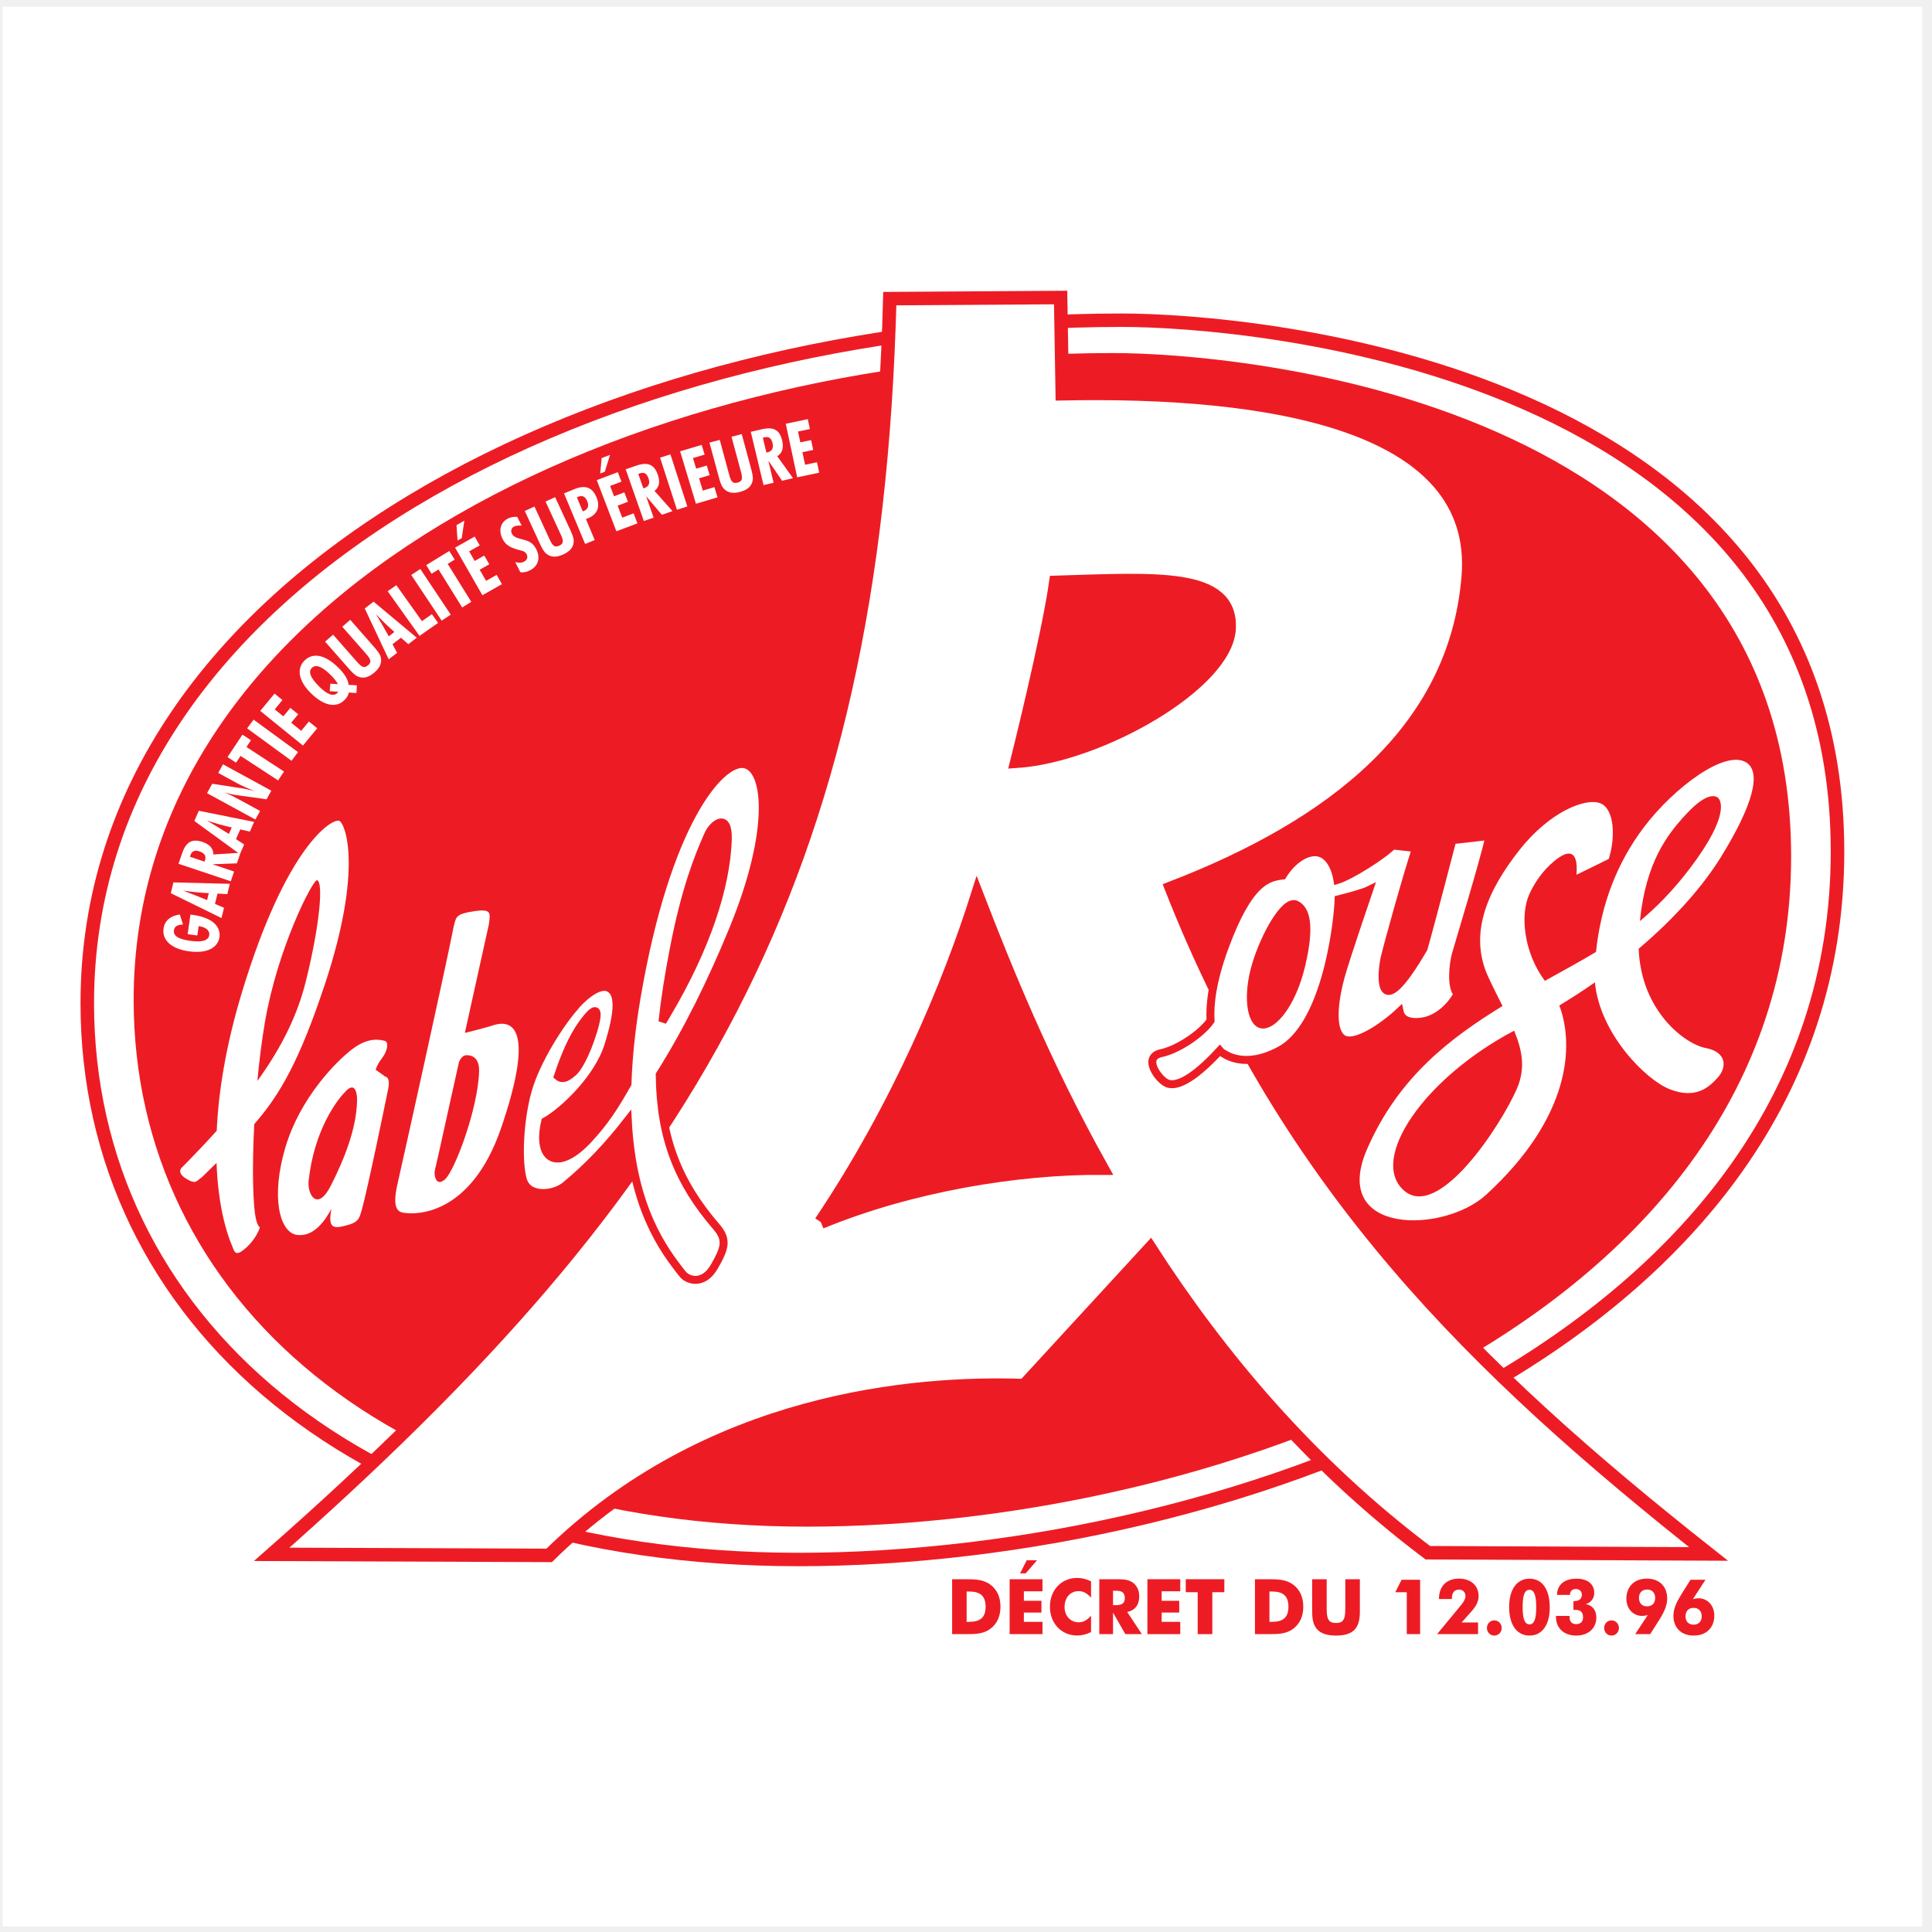
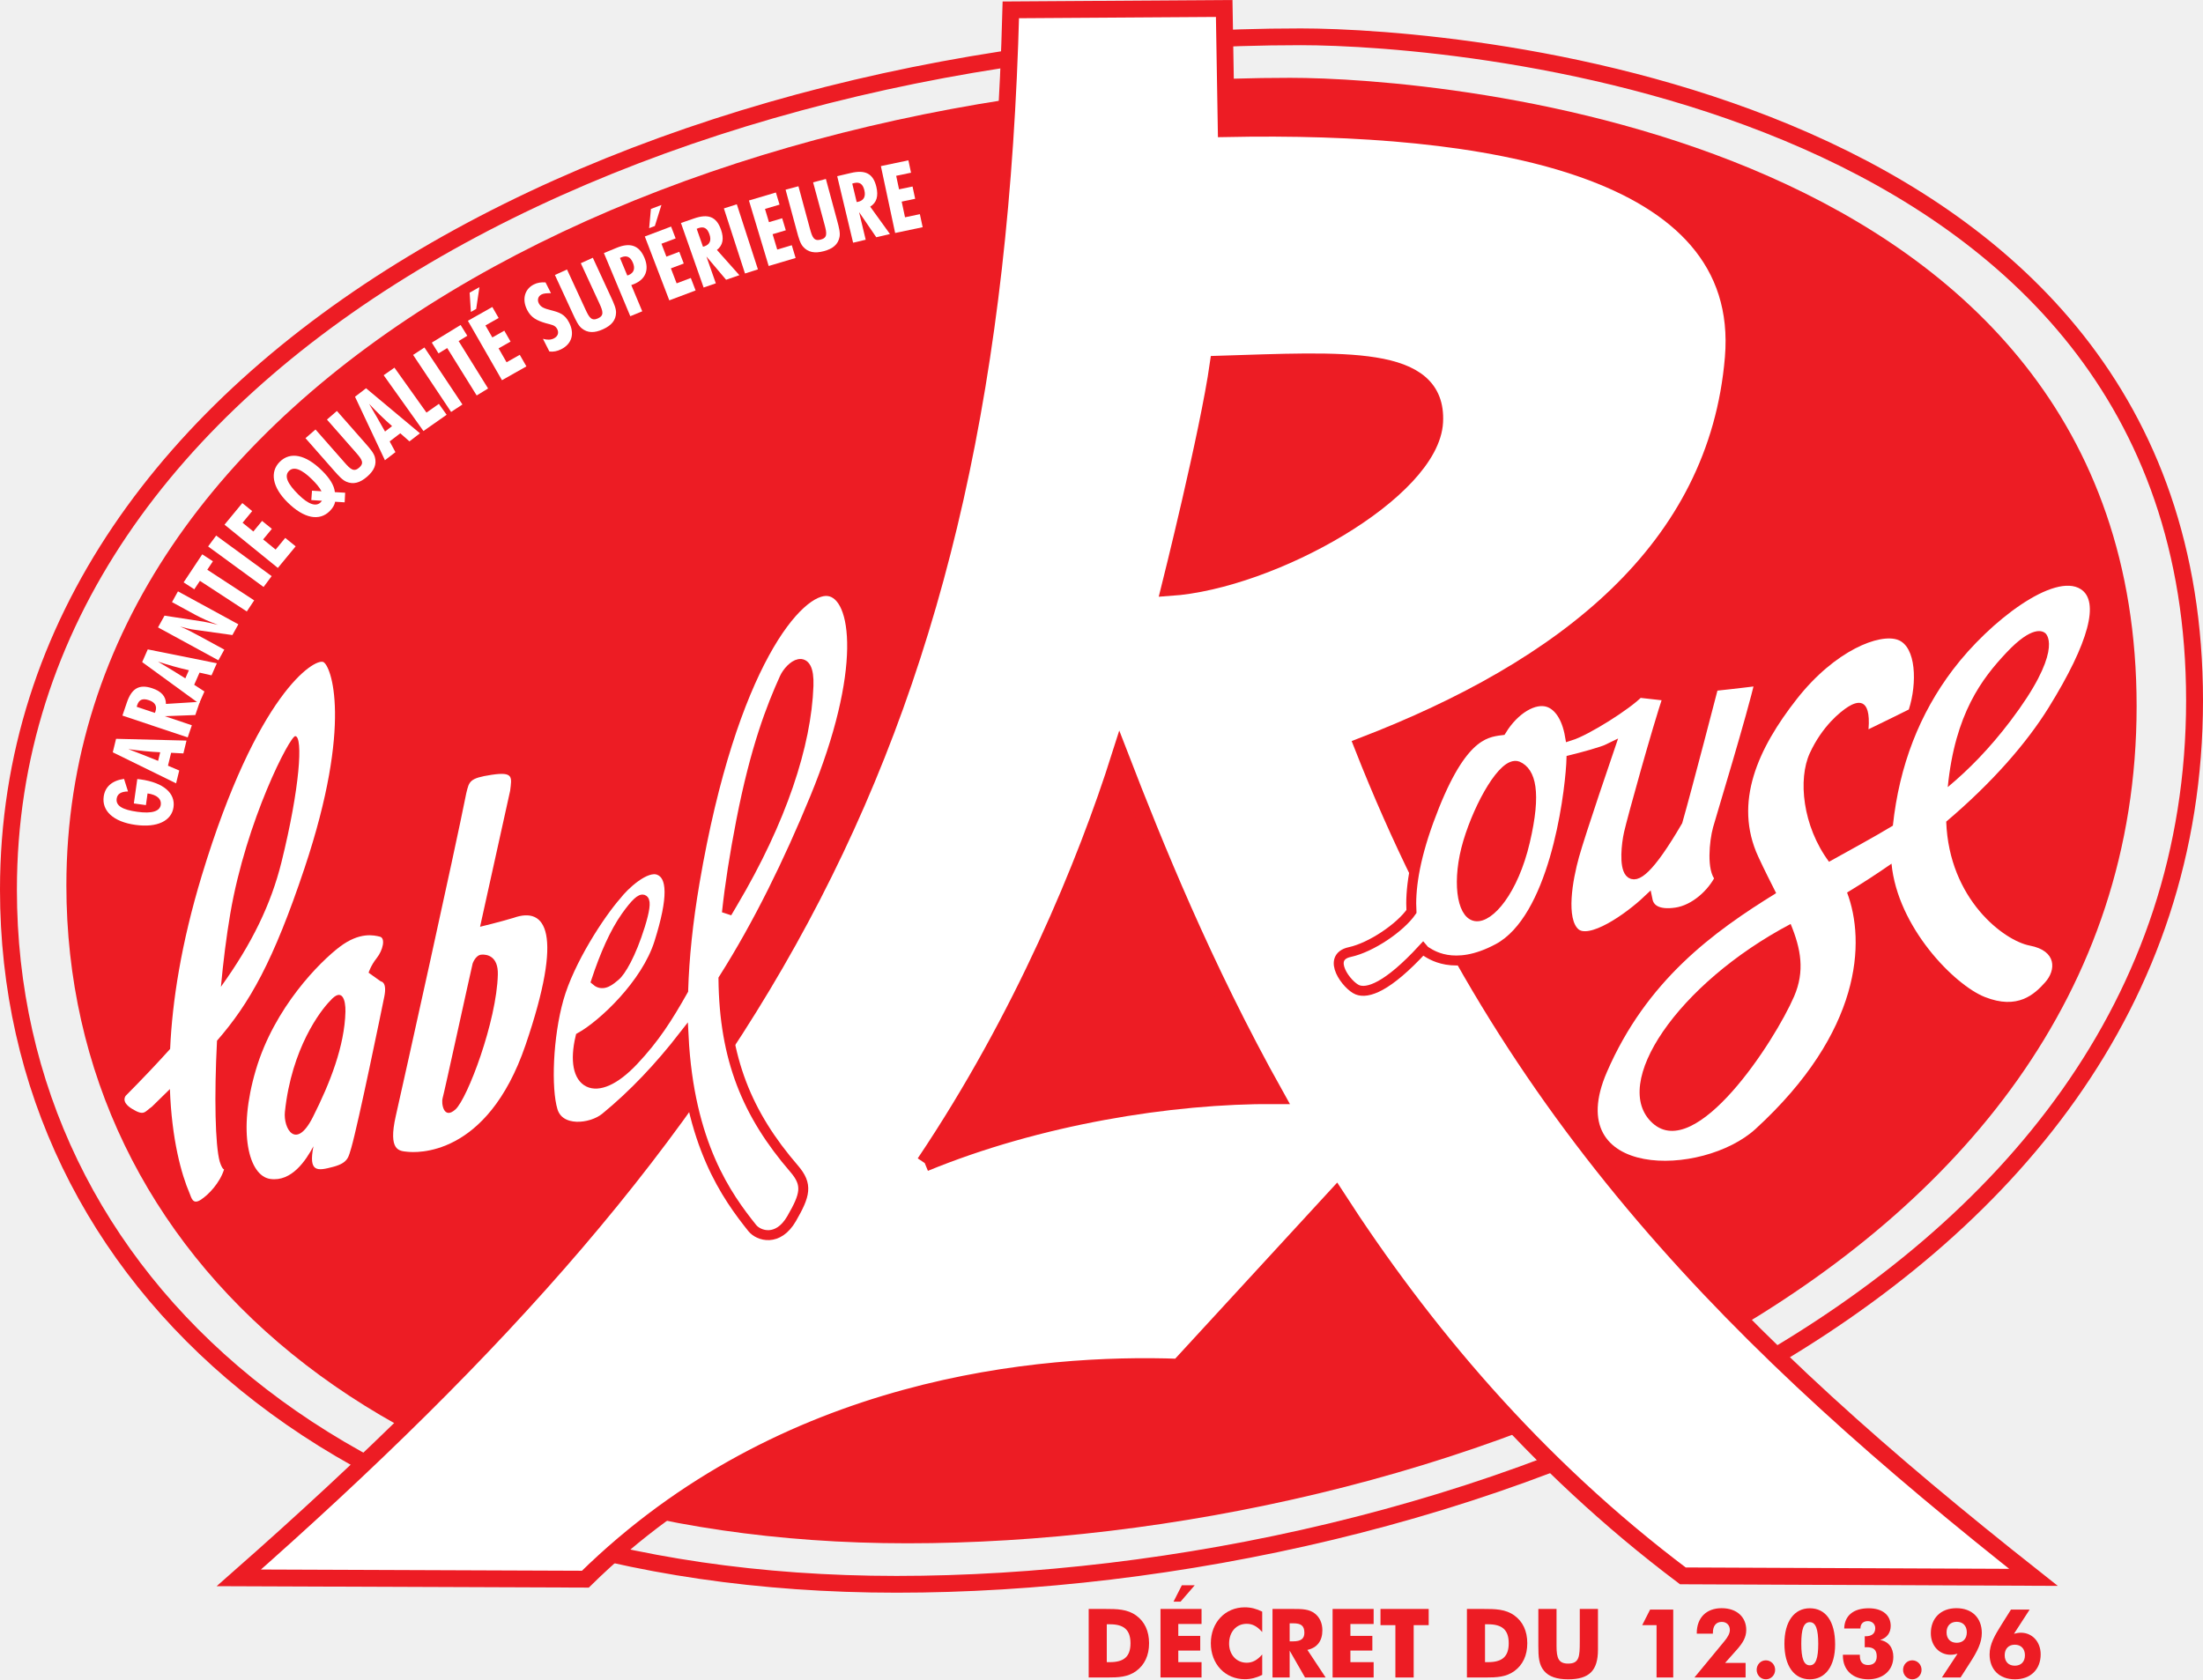
- <svg xmlns="http://www.w3.org/2000/svg" id="svg2" version="1.1" width="242.5" height="242.5" xml:space="preserve">
+ <svg xmlns="http://www.w3.org/2000/svg" id="svg2" version="1.1" width="221.383" height="168.802" xml:space="preserve">
  <defs id="defs6" />
-   <g id="g10" transform="matrix(1.25,0,0,-1.25,0,242.5)">
-     <g id="g12" transform="scale(0.1,0.1)">
-       <path d="m 2.598,5.668 1927.56,0 0,1927.56 -1927.56,0 0,-1927.56 z" style="fill:#ffffff;fill-opacity:1;fill-rule:evenodd;stroke:none" id="path14" />
+   <g id="g10" transform="matrix(1.25,0,0,-1.25,-10.10536,206.0077)">
+     <g id="g12" transform="scale(0.1)">
      <path d="m 134.207,936.047 c 0,-298.922 257.887,-529.024 676.137,-529.024 418.246,0 988.196,210.747 988.196,673.097 0,462.36 -561.28,505.36 -680.47,505.36 -489.761,0 -983.863,-243 -983.863,-649.433" style="fill:#ed1c24;fill-opacity:1;fill-rule:evenodd;stroke:none" id="path16" />
      <g id="g18" transform="scale(1.00385,0.996149)">
-         <path d="m 87.3,936.281 c 0,-316.868 271.272,-560.788 711.237,-560.788 439.962,0 1039.502,223.403 1039.502,713.517 0,490.11 -590.41,535.71 -715.81,535.71 -515.181,0 -1034.929,-257.6 -1034.929,-688.439" style="fill:none;stroke:#ed1c24;stroke-opacity:1;stroke-width:13.535;stroke-linecap:butt;stroke-linejoin:miter;stroke-miterlimit:2.613;stroke-dasharray:none" id="path20" />
+         <path d="m 87.3,936.281 c 0,-316.868 271.272,-560.788 711.237,-560.788 439.962,0 1039.502,223.403 1039.502,713.517 0,490.11 -590.41,535.71 -715.81,535.71 -515.181,0 -1034.929,-257.6 -1034.929,-688.439" style="fill:none;stroke:#ed1c24;stroke-width:13.535;stroke-linecap:butt;stroke-linejoin:miter;stroke-miterlimit:2.613;stroke-dasharray:none;stroke-opacity:1" id="path20" />
      </g>
      <path d="m 191.219,1021.6 c 0.847,-0.12 1.707,-0.16 2.547,-0.28 18.773,-2.6 28.148,-11.24 26.578,-22.343 -1.539,-10.883 -12.867,-16.707 -30.641,-14.239 -17.773,2.469 -27.113,11.321 -25.492,22.802 1.105,7.85 6.758,12.87 16.355,14.18 l 3.196,-10.11 c -5.571,-0.05 -8.586,-1.97 -9.121,-5.75 -0.817,-5.78 4.695,-8.962 16.543,-10.606 11.851,-1.652 18.183,0.418 18.925,5.676 0.649,4.6 -3.023,8.05 -10.64,9.1 l -1.324,-9.4 -9.696,1.35 2.77,19.62" style="fill:#ffffff;fill-opacity:1;fill-rule:evenodd;stroke:none" id="path22" />
-       <path d="m 207.953,1036.22 c -8.289,3.37 -16.312,6.53 -23.992,9.45 8.727,-1.25 17.297,-2.15 25.676,-2.54 l -1.684,-6.91 z m 14.461,-18.08 2.516,10.32 -9.055,3.87 2.535,10.38 9.863,-0.51 2.512,10.32 -56.64,1.43 -2.637,-10.84 50.906,-24.97" style="fill:#ffffff;fill-opacity:1;fill-rule:evenodd;stroke:none" id="path24" />
+       <path d="m 207.953,1036.22 c -8.289,3.37 -16.312,6.53 -23.992,9.45 8.727,-1.25 17.297,-2.15 25.676,-2.54 z m 14.461,-18.08 2.516,10.32 -9.055,3.87 2.535,10.38 9.863,-0.51 2.512,10.32 -56.64,1.43 -2.637,-10.84 50.906,-24.97" style="fill:#ffffff;fill-opacity:1;fill-rule:evenodd;stroke:none" id="path24" />
      <path d="m 205.332,1074.8 -14.578,4.88 c 0.098,0.52 0.238,0.94 0.383,1.37 1.519,4.46 4.379,5.64 9.383,3.96 5.003,-1.67 6.742,-4.78 5.269,-9.1 -0.121,-0.36 -0.336,-0.75 -0.457,-1.11 z m 26.418,-19.73 3.328,9.78 -21.793,7.29 24.582,0.93 3.61,10.63 -27.223,-1.7 c 0.012,6.07 -3.688,10.15 -11.047,12.61 -10.605,3.55 -16.578,-0.29 -20.383,-11.49 l -3.562,-10.49 52.488,-17.56" style="fill:#ffffff;fill-opacity:1;fill-rule:evenodd;stroke:none" id="path26" />
-       <path d="m 229.836,1102.58 c -7.578,4.75 -14.93,9.24 -21.984,13.44 8.378,-2.73 16.664,-5.1 24.847,-6.92 l -2.863,-6.52 z m 11.078,-20.3 4.281,9.74 -8.242,5.36 4.313,9.8 9.621,-2.21 4.277,9.73 -55.531,11.16 -4.488,-10.22 45.769,-33.36" style="fill:#ffffff;fill-opacity:1;fill-rule:evenodd;stroke:none" id="path28" />
+       <path d="m 229.836,1102.58 c -7.578,4.75 -14.93,9.24 -21.984,13.44 8.378,-2.73 16.664,-5.1 24.847,-6.92 z m 11.078,-20.3 4.281,9.74 -8.242,5.36 4.313,9.8 9.621,-2.21 4.277,9.73 -55.531,11.16 -4.488,-10.22 45.769,-33.36" style="fill:#ffffff;fill-opacity:1;fill-rule:evenodd;stroke:none" id="path28" />
      <path d="m 207.879,1143.55 5.226,9.44 31.368,-4.82 c 1.785,-0.29 5.672,-1.12 11.605,-2.58 -6.976,2.61 -13.055,5.25 -18.293,8.11 l -18.66,10.17 4.793,8.65 48.547,-26.48 -4.793,-8.65 -32.824,4.6 c -1,0.11 -4.09,0.95 -9.305,2.26 4.719,-1.89 9.762,-4.48 15.207,-7.45 l 20.426,-11.13 -4.754,-8.59 -48.543,26.47" style="fill:#ffffff;fill-opacity:1;fill-rule:evenodd;stroke:none" id="path30" />
      <path d="m 241.559,1180.98 -4.516,-6.81 -8.57,5.59 14.965,22.55 8.566,-5.6 -4.52,-6.8 37.704,-24.63 -5.926,-8.93 -37.703,24.63" style="fill:#ffffff;fill-opacity:1;fill-rule:evenodd;stroke:none" id="path32" />
      <path d="m 248.152,1208.64 6.481,8.74 44.601,-32.6 -6.484,-8.74 -44.598,32.6" style="fill:#ffffff;fill-opacity:1;fill-rule:evenodd;stroke:none" id="path34" />
      <path d="m 261.336,1226.16 14.312,17.36 7.938,-6.44 -7.727,-9.38 8.661,-7.03 7.011,8.51 7.879,-6.39 -7.015,-8.51 10.046,-8.15 7.727,9.37 8.359,-6.78 -14.312,-17.36 -42.879,34.8" style="fill:#ffffff;fill-opacity:1;fill-rule:evenodd;stroke:none" id="path36" />
-       <path d="m 331.684,1253.48 -0.571,-7.56 8.555,-0.54 c -0.313,-0.43 -0.684,-0.9 -1.055,-1.27 -3.675,-3.66 -9.765,-1.76 -17.801,6.19 -8.972,8.86 -11.624,15.07 -7.632,19.05 3.828,3.81 10.09,1.53 18.566,-6.85 3.192,-3.16 5.84,-6.2 7.574,-9.49 l -7.636,0.47 z m 26.644,-1.64 -8.281,0.48 c -0.527,5.38 -3.985,11.01 -10.309,17.27 -13.375,13.22 -25.64,15.42 -33.992,7.1 -8.082,-8.05 -6.086,-20.37 6.246,-32.55 13.207,-13.07 25.582,-15.38 33.883,-7.11 2.336,2.33 3.867,4.72 4.414,7.56 l 7.637,-0.48 0.402,7.73" style="fill:#ffffff;fill-opacity:1;fill-rule:evenodd;stroke:none" id="path38" />
+       <path d="m 331.684,1253.48 -0.571,-7.56 8.555,-0.54 c -0.313,-0.43 -0.684,-0.9 -1.055,-1.27 -3.675,-3.66 -9.765,-1.76 -17.801,6.19 -8.972,8.86 -11.624,15.07 -7.632,19.05 3.828,3.81 10.09,1.53 18.566,-6.85 3.192,-3.16 5.84,-6.2 7.574,-9.49 z m 26.644,-1.64 -8.281,0.48 c -0.527,5.38 -3.985,11.01 -10.309,17.27 -13.375,13.22 -25.64,15.42 -33.992,7.1 -8.082,-8.05 -6.086,-20.37 6.246,-32.55 13.207,-13.07 25.582,-15.38 33.883,-7.11 2.336,2.33 3.867,4.72 4.414,7.56 l 7.637,-0.48 0.402,7.73" style="fill:#ffffff;fill-opacity:1;fill-rule:evenodd;stroke:none" id="path38" />
      <path d="m 374.574,1291.56 c 3.934,-4.47 6.785,-7.83 7.641,-11.08 1.586,-5.79 -0.52,-10.78 -6.258,-15.75 -5.734,-4.97 -11.066,-6.41 -16.625,-4.06 -3.176,1.34 -6.148,4.6 -10.027,9.02 l -22.883,26.02 8.066,6.98 23.442,-26.66 c 4.699,-5.35 7.386,-7.73 11.648,-4.04 4.145,3.59 2.453,6.42 -2.453,12 l -23.437,26.67 8.003,6.93 22.883,-26.03" style="fill:#ffffff;fill-opacity:1;fill-rule:evenodd;stroke:none" id="path40" />
-       <path d="m 390.383,1301.05 c -4.356,7.77 -8.637,15.21 -12.801,22.25 6.035,-6.38 12.16,-12.4 18.457,-17.9 l -5.656,-4.35 z m -0.094,-23.08 8.461,6.5 -4.641,8.63 8.524,6.54 7.375,-6.51 8.457,6.5 -43.336,36.22 -8.879,-6.83 24.039,-51.05" style="fill:#ffffff;fill-opacity:1;fill-rule:evenodd;stroke:none" id="path42" />
+       <path d="m 390.383,1301.05 c -4.356,7.77 -8.637,15.21 -12.801,22.25 6.035,-6.38 12.16,-12.4 18.457,-17.9 z m -0.094,-23.08 8.461,6.5 -4.641,8.63 8.524,6.54 7.375,-6.51 8.457,6.5 -43.336,36.22 -8.879,-6.83 24.039,-51.05" style="fill:#ffffff;fill-opacity:1;fill-rule:evenodd;stroke:none" id="path42" />
      <path d="m 389.281,1346.33 8.676,6.08 25.746,-36.13 9.965,7 6.238,-8.75 -18.644,-13.08 -31.981,44.88" style="fill:#ffffff;fill-opacity:1;fill-rule:evenodd;stroke:none" id="path44" />
      <path d="m 412.945,1362.66 9.117,5.98 30.543,-45.85 -9.113,-5.99 -30.547,45.86" style="fill:#ffffff;fill-opacity:1;fill-rule:evenodd;stroke:none" id="path46" />
      <path d="m 440.371,1368.17 -6.996,-4.28 -5.383,8.66 23.153,14.18 5.386,-8.67 -6.992,-4.27 23.703,-38.13 -9.172,-5.61 -23.699,38.12" style="fill:#ffffff;fill-opacity:1;fill-rule:evenodd;stroke:none" id="path48" />
-       <path d="m 463.664,1399.63 -4.258,-2.4 -0.996,15.49 7.86,4.44 -2.606,-17.53 z m -6.676,-9.53 19.653,11.1 5.074,-8.85 -10.613,-5.99 5.539,-9.65 9.625,5.44 5.035,-8.77 -9.629,-5.45 6.418,-11.18 10.613,5.99 5.34,-9.31 -19.645,-11.11 -27.41,47.78" style="fill:#ffffff;fill-opacity:1;fill-rule:evenodd;stroke:none" id="path50" />
+       <path d="m 463.664,1399.63 -4.258,-2.4 -0.996,15.49 7.86,4.44 z m -6.676,-9.53 19.653,11.1 5.074,-8.85 -10.613,-5.99 5.539,-9.65 9.625,5.44 5.035,-8.77 -9.629,-5.45 6.418,-11.18 10.613,5.99 5.34,-9.31 -19.645,-11.11 -27.41,47.78" style="fill:#ffffff;fill-opacity:1;fill-rule:evenodd;stroke:none" id="path50" />
      <path d="m 517.34,1375.6 c 3.437,-0.96 6.285,-0.92 8.711,0.29 3.297,1.65 4.277,4.55 2.773,7.51 -1.746,3.44 -5.004,3.55 -9.156,4.75 -7.422,2.17 -11.934,4.57 -15.039,10.7 -4.293,8.47 -2.074,16.75 5.465,20.51 2.761,1.38 5.738,1.83 9.301,1.62 l 4.394,-8.68 c -3.453,0 -5.828,-0.15 -7.512,-0.99 -2.757,-1.37 -3.734,-4.27 -2.269,-7.17 1.711,-3.37 4.945,-4.26 9.812,-5.54 6.809,-1.78 11.133,-3.16 14.625,-10.05 4.469,-8.82 2.145,-17.05 -6.472,-21.35 -3.235,-1.61 -6.309,-2.2 -9.465,-1.79 l -5.168,10.19" style="fill:#ffffff;fill-opacity:1;fill-rule:evenodd;stroke:none" id="path52" />
      <path d="m 571.934,1409.39 c 2.5,-5.39 4.273,-9.43 4.164,-12.77 -0.129,-6.01 -3.578,-10.2 -10.5,-13.35 -6.918,-3.15 -12.446,-3.03 -17.11,0.79 -2.66,2.18 -4.578,6.14 -7.039,11.47 l -14.496,31.4 9.727,4.42 14.855,-32.17 c 2.977,-6.45 4.879,-9.48 10.016,-7.15 5,2.28 4.191,5.47 1.082,12.2 l -14.856,32.17 9.657,4.39 14.5,-31.4" style="fill:#ffffff;fill-opacity:1;fill-rule:evenodd;stroke:none" id="path54" />
      <path d="m 585.145,1426.51 -5.895,14.1 c 0.352,0.14 0.668,0.35 1.016,0.5 4.457,1.83 7.422,0.38 9.418,-4.38 1.964,-4.71 0.711,-8.14 -3.469,-9.86 -0.344,-0.15 -0.727,-0.22 -1.07,-0.36 z m 2.414,-32.73 9.609,3.95 -8.809,21.08 c 0.793,0.25 1.559,0.57 2.254,0.85 9.258,3.81 12.332,11.5 8.34,21.05 -4.195,10.04 -11.449,12.56 -22.308,8.09 l -10.305,-4.24 21.219,-50.78" style="fill:#ffffff;fill-opacity:1;fill-rule:evenodd;stroke:none" id="path56" />
-       <path d="m 607.301,1466.31 -4.582,-1.73 1.41,15.46 8.453,3.19 -5.281,-16.92 z m -8.067,-8.41 21.129,7.98 3.649,-9.52 -11.41,-4.3 3.976,-10.38 10.356,3.91 3.617,-9.44 -10.356,-3.9 4.61,-12.04 11.414,4.31 3.84,-10.02 -21.133,-7.97 -19.692,51.37" style="fill:#ffffff;fill-opacity:1;fill-rule:evenodd;stroke:none" id="path58" />
+       <path d="m 607.301,1466.31 -4.582,-1.73 1.41,15.46 8.453,3.19 z m -8.067,-8.41 21.129,7.98 3.649,-9.52 -11.41,-4.3 3.976,-10.38 10.356,3.91 3.617,-9.44 -10.356,-3.9 4.61,-12.04 11.414,4.31 3.84,-10.02 -21.133,-7.97 -19.692,51.37" style="fill:#ffffff;fill-opacity:1;fill-rule:evenodd;stroke:none" id="path58" />
      <path d="m 645.996,1449.65 -5.055,14.41 c 0.469,0.25 0.895,0.4 1.329,0.55 4.48,1.55 7.168,0.03 8.906,-4.93 1.734,-4.95 0.328,-8.21 -4.012,-9.71 -0.355,-0.12 -0.809,-0.2 -1.168,-0.32 z m 0.504,-32.81 9.82,3.39 -7.562,21.56 15.82,-18.7 10.676,3.69 -18.055,20.29 c 4.84,3.72 5.817,9.11 3.262,16.39 -3.68,10.49 -10.402,12.82 -21.645,8.93 l -10.535,-3.64 18.219,-51.91" style="fill:#ffffff;fill-opacity:1;fill-rule:evenodd;stroke:none" id="path60" />
      <path d="m 662.797,1480.46 10.398,3.32 16.977,-52.33 -10.399,-3.32 -16.976,52.33" style="fill:#ffffff;fill-opacity:1;fill-rule:evenodd;stroke:none" id="path62" />
      <path d="m 682.941,1486.84 21.664,6.42 2.938,-9.74 -11.699,-3.48 3.203,-10.63 10.613,3.14 2.918,-9.67 -10.613,-3.15 3.715,-12.34 11.699,3.48 3.09,-10.27 -21.66,-6.43 -15.868,52.67" style="fill:#ffffff;fill-opacity:1;fill-rule:evenodd;stroke:none" id="path64" />
      <path d="m 753.82,1470.79 c 1.547,-5.73 2.625,-9.99 1.953,-13.29 -1.14,-5.89 -5.246,-9.45 -12.593,-11.41 -7.356,-1.96 -12.782,-0.93 -16.739,3.61 -2.261,2.59 -3.484,6.81 -5.011,12.47 l -9.024,33.36 10.336,2.75 9.246,-34.18 c 1.852,-6.85 3.215,-10.15 8.672,-8.71 5.313,1.42 5.051,4.7 3.117,11.85 l -9.246,34.18 10.266,2.73 9.023,-33.36" style="fill:#ffffff;fill-opacity:1;fill-rule:evenodd;stroke:none" id="path66" />
      <path d="m 769.559,1485.58 -3.555,14.85 c 0.496,0.2 0.937,0.3 1.379,0.41 4.617,1.08 7.133,-0.7 8.355,-5.8 1.219,-5.11 -0.519,-8.2 -4.992,-9.26 -0.363,-0.08 -0.82,-0.12 -1.187,-0.2 z m -2.875,-32.69 10.117,2.39 -5.309,22.2 13.813,-20.2 11,2.59 -15.875,22.01 c 5.199,3.21 6.73,8.48 4.937,15.98 -2.586,10.8 -9.031,13.8 -20.617,11.07 l -10.852,-2.55 12.786,-53.49" style="fill:#ffffff;fill-opacity:1;fill-rule:evenodd;stroke:none" id="path68" />
      <path d="m 789.012,1514.49 22.117,4.64 2.121,-9.95 -11.941,-2.5 2.316,-10.87 10.836,2.27 2.113,-9.87 -10.84,-2.28 2.688,-12.6 11.941,2.51 2.235,-10.48 -22.118,-4.65 -11.468,53.78" style="fill:#ffffff;fill-opacity:1;fill-rule:evenodd;stroke:none" id="path70" />
-       <path d="m 970.625,311.445 0,30.457 2.488,0 c 11.078,0 16.571,-4.32 16.571,-15.269 0,-10.789 -5.356,-15.188 -16.571,-15.188 l -2.488,0 z m -14.551,-12.332 14.996,0 c 8.973,0 16.43,0.309 23.137,5.164 6.793,4.938 10.413,12.571 10.413,22.356 0,9.863 -3.62,17.496 -10.413,22.359 -7.082,5.094 -15.148,5.242 -25.168,5.242 l -12.965,0 0,-55.121" style="fill:#ed1c24;fill-opacity:1;fill-rule:evenodd;stroke:none" id="path72" />
-       <path d="m 1029.93,360.094 -5.65,0 6.7,13.183 10.34,0 -11.39,-13.183 z m -16.12,-5.86 33,0 0,-12.101 -18.7,0 0,-9.563 17.64,0 0,-11.8 -17.64,0 0,-9.325 18.7,0 0,-12.332 -33,0 0,55.121" style="fill:#ed1c24;fill-opacity:1;fill-rule:evenodd;stroke:none" id="path74" />
-       <path d="m 1095.57,335.652 c -3.92,4.465 -7.69,6.633 -12.44,6.633 -8.52,0 -14.17,-6.633 -14.17,-15.961 0,-8.476 5.58,-15.344 14.17,-15.344 4.75,0 8.52,2.165 12.44,6.633 l 0,-16.422 c -4.68,-2.312 -9.12,-3.464 -13.95,-3.464 -15.89,0 -27.35,12.253 -27.35,28.906 0,16.652 11.46,28.91 27.35,28.91 4.83,0 9.27,-1.156 13.95,-3.469 l 0,-16.422" style="fill:#ed1c24;fill-opacity:1;fill-rule:evenodd;stroke:none" id="path76" />
-       <path d="m 1117.64,328.172 0,14.504 2.94,0 c 6.11,0 8.89,-1.86 8.89,-7.633 0,-4.863 -2.93,-6.871 -9.11,-6.871 l -2.72,0 z m -13.79,-29.059 13.79,0 0,21.59 12.36,-21.59 16.58,0 -14.69,22.203 c 7.84,1.696 12.06,7.176 12.06,15.719 0,5.707 -2.11,10.414 -6.03,13.496 -4.6,3.625 -10.33,3.703 -17.78,3.703 l -16.29,0 0,-55.121" style="fill:#ed1c24;fill-opacity:1;fill-rule:evenodd;stroke:none" id="path78" />
-       <path d="m 1152.16,354.234 33,0 0,-12.101 -18.68,0 0,-9.563 17.64,0 0,-11.8 -17.64,0 0,-9.325 18.68,0 0,-12.332 -33,0 0,55.121" style="fill:#ed1c24;fill-opacity:1;fill-rule:evenodd;stroke:none" id="path80" />
-       <path d="m 1202.65,341.203 -11.98,0 0,13.031 38.74,0 0,-13.031 -12.06,0 0,-42.09 -14.7,0 0,42.09" style="fill:#ed1c24;fill-opacity:1;fill-rule:evenodd;stroke:none" id="path82" />
-       <path d="m 1274.7,311.445 0,30.457 2.48,0 c 11.07,0 16.58,-4.32 16.58,-15.269 0,-10.789 -5.35,-15.188 -16.58,-15.188 l -2.48,0 z m -14.55,-12.332 14.99,0 c 8.97,0 16.43,0.309 23.14,5.164 6.77,4.938 10.4,12.571 10.4,22.356 0,9.863 -3.63,17.496 -10.4,22.359 -7.08,5.094 -15.14,5.242 -25.18,5.242 l -12.95,0 0,-55.121" style="fill:#ed1c24;fill-opacity:1;fill-rule:evenodd;stroke:none" id="path84" />
-       <path d="m 1332.19,354.234 0,-29.91 c 0,-9.797 1.73,-14.035 9.35,-14.035 8.96,0 9.34,5.707 9.34,17.508 l 0,26.437 14.62,0 0,-32.765 c 0,-16.653 -6.86,-23.821 -23.96,-23.821 -9.13,0 -15.46,2.153 -19.31,6.704 -4.28,5.015 -4.66,11.492 -4.66,20.128 l 0,29.754 14.62,0" style="fill:#ed1c24;fill-opacity:1;fill-rule:evenodd;stroke:none" id="path86" />
-       <path d="m 1412.6,341.203 -11.53,0 6.33,12.496 18.61,0 0,-54.586 -13.41,0 0,42.09" style="fill:#ed1c24;fill-opacity:1;fill-rule:evenodd;stroke:none" id="path88" />
-       <path d="m 1443.04,299.113 24.19,29.293 c 2.86,3.477 4.3,6.324 4.3,8.864 0,3.855 -2.56,6.558 -6.48,6.558 -4.52,0 -7.16,-3.09 -7.16,-8.785 l 0,-0.699 -12.96,0 0,0.386 c 0,12.489 7.76,20.114 19.96,20.114 12.52,0 19.82,-7.395 19.82,-17.496 0,-5.778 -2.63,-10.25 -7.3,-15.578 l -9.72,-10.946 16.49,0 0,-11.711 -41.14,0" style="fill:#ed1c24;fill-opacity:1;fill-rule:evenodd;stroke:none" id="path90" />
+       <path d="m 970.625,311.445 v 30.457 h 2.488 c 11.078,0 16.571,-4.32 16.571,-15.269 0,-10.789 -5.356,-15.188 -16.571,-15.188 z m -14.551,-12.332 h 14.996 c 8.973,0 16.43,0.309 23.137,5.164 6.793,4.938 10.413,12.571 10.413,22.356 0,9.863 -3.62,17.496 -10.413,22.359 -7.082,5.094 -15.148,5.242 -25.168,5.242 h -12.965 v -55.121" style="fill:#ed1c24;fill-opacity:1;fill-rule:evenodd;stroke:none" id="path72" />
+       <path d="m 1029.93,360.094 h -5.65 l 6.7,13.183 h 10.34 z m -16.12,-5.86 h 33 v -12.101 h -18.7 v -9.563 h 17.64 v -11.8 h -17.64 v -9.325 h 18.7 v -12.332 h -33 v 55.121" style="fill:#ed1c24;fill-opacity:1;fill-rule:evenodd;stroke:none" id="path74" />
+       <path d="m 1095.57,335.652 c -3.92,4.465 -7.69,6.633 -12.44,6.633 -8.52,0 -14.17,-6.633 -14.17,-15.961 0,-8.476 5.58,-15.344 14.17,-15.344 4.75,0 8.52,2.165 12.44,6.633 v -16.422 c -4.68,-2.312 -9.12,-3.464 -13.95,-3.464 -15.89,0 -27.35,12.253 -27.35,28.906 0,16.652 11.46,28.91 27.35,28.91 4.83,0 9.27,-1.156 13.95,-3.469 v -16.422" style="fill:#ed1c24;fill-opacity:1;fill-rule:evenodd;stroke:none" id="path76" />
+       <path d="m 1117.64,328.172 v 14.504 h 2.94 c 6.11,0 8.89,-1.86 8.89,-7.633 0,-4.863 -2.93,-6.871 -9.11,-6.871 z m -13.79,-29.059 h 13.79 v 21.59 l 12.36,-21.59 h 16.58 l -14.69,22.203 c 7.84,1.696 12.06,7.176 12.06,15.719 0,5.707 -2.11,10.414 -6.03,13.496 -4.6,3.625 -10.33,3.703 -17.78,3.703 h -16.29 v -55.121" style="fill:#ed1c24;fill-opacity:1;fill-rule:evenodd;stroke:none" id="path78" />
+       <path d="m 1152.16,354.234 h 33 v -12.101 h -18.68 v -9.563 h 17.64 v -11.8 h -17.64 v -9.325 h 18.68 v -12.332 h -33 v 55.121" style="fill:#ed1c24;fill-opacity:1;fill-rule:evenodd;stroke:none" id="path80" />
+       <path d="m 1202.65,341.203 h -11.98 v 13.031 h 38.74 v -13.031 h -12.06 v -42.09 h -14.7 v 42.09" style="fill:#ed1c24;fill-opacity:1;fill-rule:evenodd;stroke:none" id="path82" />
+       <path d="m 1274.7,311.445 v 30.457 h 2.48 c 11.07,0 16.58,-4.32 16.58,-15.269 0,-10.789 -5.35,-15.188 -16.58,-15.188 z m -14.55,-12.332 h 14.99 c 8.97,0 16.43,0.309 23.14,5.164 6.77,4.938 10.4,12.571 10.4,22.356 0,9.863 -3.63,17.496 -10.4,22.359 -7.08,5.094 -15.14,5.242 -25.18,5.242 h -12.95 v -55.121" style="fill:#ed1c24;fill-opacity:1;fill-rule:evenodd;stroke:none" id="path84" />
+       <path d="m 1332.19,354.234 v -29.91 c 0,-9.797 1.73,-14.035 9.35,-14.035 8.96,0 9.34,5.707 9.34,17.508 v 26.437 h 14.62 v -32.765 c 0,-16.653 -6.86,-23.821 -23.96,-23.821 -9.13,0 -15.46,2.153 -19.31,6.704 -4.28,5.015 -4.66,11.492 -4.66,20.128 v 29.754 h 14.62" style="fill:#ed1c24;fill-opacity:1;fill-rule:evenodd;stroke:none" id="path86" />
+       <path d="m 1412.6,341.203 h -11.53 l 6.33,12.496 h 18.61 v -54.586 h -13.41 v 42.09" style="fill:#ed1c24;fill-opacity:1;fill-rule:evenodd;stroke:none" id="path88" />
+       <path d="m 1443.04,299.113 24.19,29.293 c 2.86,3.477 4.3,6.324 4.3,8.864 0,3.855 -2.56,6.558 -6.48,6.558 -4.52,0 -7.16,-3.09 -7.16,-8.785 v -0.699 h -12.96 v 0.386 c 0,12.489 7.76,20.114 19.96,20.114 12.52,0 19.82,-7.395 19.82,-17.496 0,-5.778 -2.63,-10.25 -7.3,-15.578 l -9.72,-10.946 h 16.49 v -11.711 h -41.14" style="fill:#ed1c24;fill-opacity:1;fill-rule:evenodd;stroke:none" id="path90" />
      <path d="m 1500.46,312.914 c 4.15,0 7.47,-3.391 7.47,-7.633 0,-4.316 -3.32,-7.633 -7.47,-7.633 -4.14,0 -7.38,3.387 -7.38,7.633 0,4.164 3.17,7.633 7.38,7.633" style="fill:#ed1c24;fill-opacity:1;fill-rule:evenodd;stroke:none" id="path92" />
      <path d="m 1528.95,326.246 c 0,11.723 1.89,17.352 6.86,17.352 4.82,0 6.78,-5.707 6.78,-17.352 0,-11.566 -1.88,-17.34 -6.78,-17.34 -4.9,0 -6.86,5.707 -6.86,17.34 z m 27.21,-0.543 c 0,18.738 -7.69,29.074 -20.35,29.074 -12.43,0 -20.42,-10.492 -20.42,-28.531 0,-18.117 7.99,-28.598 20.42,-28.598 12.44,0 20.35,10.403 20.35,28.055" style="fill:#ed1c24;fill-opacity:1;fill-rule:evenodd;stroke:none" id="path94" />
-       <path d="m 1576.05,317.391 0,-0.93 c 0,-4.785 2.26,-7.324 6.56,-7.324 4.52,0 7,2.461 7,6.937 0,5.164 -2.48,7.399 -7.99,7.399 -0.53,0 -1.05,0 -1.65,-0.078 l 0,8.867 0.75,0 c 4.98,0 7.69,2.316 7.69,6.48 0,3.391 -2.56,5.699 -5.96,5.699 -3.69,0 -5.95,-2.156 -5.95,-5.929 l -13.04,0 c 0.24,10.172 7.24,16.265 19.68,16.265 11.3,0 17.7,-5.707 17.7,-14.183 0,-5.551 -3.01,-9.641 -8.51,-11.344 6.79,-1.145 10.62,-6.238 10.62,-13.562 0,-10.715 -8.21,-18.04 -20.11,-18.04 -12.51,0 -20.43,7.403 -20.43,18.969 l 0,0.774 13.64,0" style="fill:#ed1c24;fill-opacity:1;fill-rule:evenodd;stroke:none" id="path96" />
+       <path d="m 1576.05,317.391 v -0.93 c 0,-4.785 2.26,-7.324 6.56,-7.324 4.52,0 7,2.461 7,6.937 0,5.164 -2.48,7.399 -7.99,7.399 -0.53,0 -1.05,0 -1.65,-0.078 v 8.867 h 0.75 c 4.98,0 7.69,2.316 7.69,6.48 0,3.391 -2.56,5.699 -5.96,5.699 -3.69,0 -5.95,-2.156 -5.95,-5.929 h -13.04 c 0.24,10.172 7.24,16.265 19.68,16.265 11.3,0 17.7,-5.707 17.7,-14.183 0,-5.551 -3.01,-9.641 -8.51,-11.344 6.79,-1.145 10.62,-6.238 10.62,-13.562 0,-10.715 -8.21,-18.04 -20.11,-18.04 -12.51,0 -20.43,7.403 -20.43,18.969 v 0.774 h 13.64" style="fill:#ed1c24;fill-opacity:1;fill-rule:evenodd;stroke:none" id="path96" />
      <path d="m 1618.17,312.914 c 4.15,0 7.47,-3.391 7.47,-7.633 0,-4.316 -3.32,-7.633 -7.47,-7.633 -4.14,0 -7.38,3.387 -7.38,7.633 0,4.164 3.16,7.633 7.38,7.633" style="fill:#ed1c24;fill-opacity:1;fill-rule:evenodd;stroke:none" id="path98" />
-       <path d="m 1653.9,327.02 c -4.98,0 -8.15,3.16 -8.15,8.41 0,5.23 3.17,8.468 8.15,8.468 4.97,0 8.13,-3.238 8.13,-8.468 0,-5.25 -3.16,-8.41 -8.13,-8.41 z m 0.67,-8.786 -12.58,-19.121 15,0 7.46,11.641 c 5.88,9.098 9.64,16.266 9.64,24.133 0,11.801 -7.54,19.957 -20.42,19.957 -12.81,0 -20.57,-8.324 -20.57,-20.114 0,-10.335 7.01,-17.339 15.82,-17.339 1.89,0 3.78,0.3 5.65,0.843" style="fill:#ed1c24;fill-opacity:1;fill-rule:evenodd;stroke:none" id="path100" />
-       <path d="m 1700.62,325.48 c 4.97,0 8.14,-3.242 8.14,-8.48 0,-5.246 -3.17,-8.402 -8.14,-8.402 -4.98,0 -8.14,3.156 -8.14,8.402 0,5.238 3.16,8.48 8.14,8.48 z m -0.67,8.786 12.57,19.433 -15,0 -7.53,-11.953 c -5.35,-8.633 -9.64,-15.652 -9.64,-24.133 0,-11.797 7.53,-19.965 20.42,-19.965 12.81,0 20.64,8.254 20.64,20.043 0,10.329 -7,17.426 -15.82,17.426 -1.88,0 -3.76,-0.308 -5.64,-0.851" style="fill:#ed1c24;fill-opacity:1;fill-rule:evenodd;stroke:none" id="path102" />
-       <path d="m 1176.27,1048.27 c 161.48,62.18 285.11,157.37 298.03,312.11 12.93,154.74 -199.69,188.44 -407.66,184.26 l -1.62,96.61 -171.54,-1.12 C 878.109,1053.62 690.824,747.367 272.848,379.238 l 278.59,-1.066 c 159.808,157.133 366.812,174.43 477.082,170.461 l 126.43,137.469 c 69.03,-106.977 159.34,-215.43 278.79,-305.258 l 281.86,-1.211 c -234.48,185.308 -421.24,368.168 -539.33,668.637 z m -116.09,306.93 c 100.77,3.07 176.88,9.03 174.03,-46.45 -2.86,-55.48 -130.23,-127.54 -212.99,-133.16 0,0 31.16,124.37 38.96,179.61 z M 824.254,712.793 c 78.59,117.055 129.496,240.477 157.035,327.407 27.631,-71.493 66.821,-169.095 125.011,-273.177 -84.6,0.489 -191.339,-16.929 -282.046,-54.23" style="fill:#ffffff;fill-opacity:1;fill-rule:evenodd;stroke:#ed1c24;stroke-opacity:1;stroke-width:13.536;stroke-miterlimit:4;stroke-dasharray:none" id="path104" />
+       <path d="m 1653.9,327.02 c -4.98,0 -8.15,3.16 -8.15,8.41 0,5.23 3.17,8.468 8.15,8.468 4.97,0 8.13,-3.238 8.13,-8.468 0,-5.25 -3.16,-8.41 -8.13,-8.41 z m 0.67,-8.786 -12.58,-19.121 h 15 l 7.46,11.641 c 5.88,9.098 9.64,16.266 9.64,24.133 0,11.801 -7.54,19.957 -20.42,19.957 -12.81,0 -20.57,-8.324 -20.57,-20.114 0,-10.335 7.01,-17.339 15.82,-17.339 1.89,0 3.78,0.3 5.65,0.843" style="fill:#ed1c24;fill-opacity:1;fill-rule:evenodd;stroke:none" id="path100" />
+       <path d="m 1700.62,325.48 c 4.97,0 8.14,-3.242 8.14,-8.48 0,-5.246 -3.17,-8.402 -8.14,-8.402 -4.98,0 -8.14,3.156 -8.14,8.402 0,5.238 3.16,8.48 8.14,8.48 z m -0.67,8.786 12.57,19.433 h -15 l -7.53,-11.953 c -5.35,-8.633 -9.64,-15.652 -9.64,-24.133 0,-11.797 7.53,-19.965 20.42,-19.965 12.81,0 20.64,8.254 20.64,20.043 0,10.329 -7,17.426 -15.82,17.426 -1.88,0 -3.76,-0.308 -5.64,-0.851" style="fill:#ed1c24;fill-opacity:1;fill-rule:evenodd;stroke:none" id="path102" />
+       <path d="m 1176.27,1048.27 c 161.48,62.18 285.11,157.37 298.03,312.11 12.93,154.74 -199.69,188.44 -407.66,184.26 l -1.62,96.61 -171.54,-1.12 C 878.109,1053.62 690.824,747.367 272.848,379.238 l 278.59,-1.066 c 159.808,157.133 366.812,174.43 477.082,170.461 l 126.43,137.469 c 69.03,-106.977 159.34,-215.43 278.79,-305.258 l 281.86,-1.211 c -234.48,185.308 -421.24,368.168 -539.33,668.637 z m -116.09,306.93 c 100.77,3.07 176.88,9.03 174.03,-46.45 -2.86,-55.48 -130.23,-127.54 -212.99,-133.16 0,0 31.16,124.37 38.96,179.61 z M 824.254,712.793 c 78.59,117.055 129.496,240.477 157.035,327.407 27.631,-71.493 66.821,-169.095 125.011,-273.177 -84.6,0.489 -191.339,-16.929 -282.046,-54.23" style="fill:#ffffff;fill-opacity:1;fill-rule:evenodd;stroke:#ed1c24;stroke-width:13.536;stroke-miterlimit:4;stroke-dasharray:none;stroke-opacity:1" id="path104" />
      <path d="m 257.477,714.016 c -3.614,12.961 -4.5,52.035 -2.168,97.191 26.144,30.008 45.253,63.684 70.343,138.719 39.055,116.794 21.278,163.074 15.047,165.814 -7.285,2.79 -53.074,-24.93 -97.605,-171.654 -16.66,-54.902 -23.774,-101.418 -25.477,-139.535 -10.754,-11.946 -22.551,-24.371 -35.5,-37.426 0,0 -4.844,-4.832 4.988,-10.793 9.825,-5.969 9.918,-2.32 15.79,1.707 5.097,5.035 9.925,9.75 14.539,14.25 1.464,-40.684 9.281,-68.648 15.796,-83.742 1.497,-3.453 2.395,-9.43 8.79,-5.418 6.402,4.008 15.562,13.699 18.972,24.555 0,0 -1.574,0.039 -3.515,6.332 z m 8.496,199.32 c 12.855,75.223 48.093,143.144 52.285,142.774 6.32,-0.54 3.711,-41.5 -11.117,-101.309 -8.371,-33.754 -23.727,-65.602 -48.7,-100.254 1.875,20.152 4.368,40.273 7.532,58.789" style="fill:#ffffff;fill-opacity:1;fill-rule:evenodd;stroke:none" id="path106" />
      <path d="m 386.973,858.863 -9.809,7.004 c 0,0 1.715,5.703 6.582,11.828 4.883,6.129 7.219,15.977 2.524,17.137 -4.704,1.152 -16.18,4.027 -32.219,-8.082 -16.047,-12.121 -52.629,-48.758 -67.492,-98.941 -14.868,-50.164 -5.739,-85.297 11.519,-87.789 17.262,-2.485 28.707,14.953 34.758,26.261 -4.191,-21.258 3.195,-19.863 15.875,-16.527 12.68,3.348 12.281,8.558 14.543,15.289 5.738,20.172 24.184,109.855 26.578,121.777 2.387,11.922 -2.859,12.043 -2.859,12.043 z M 332.355,749.734 c -13.781,-27.289 -23.832,-8.8 -22.472,4.184 5.39,51.383 28.75,81.621 36.285,89.246 9.723,11.227 12.613,0.746 12.387,-8.617 -0.668,-27.621 -12.414,-57.527 -26.2,-84.813" style="fill:#ffffff;fill-opacity:1;fill-rule:evenodd;stroke:none" id="path108" />
      <path d="m 493.723,909.977 c -11.106,-3.375 -26.942,-7.168 -26.942,-7.168 10.008,45.07 24.172,109.331 24.172,109.331 1.313,10.91 2.996,15.56 -14.914,12.86 -17.918,-2.7 -17.98,-5.31 -20.305,-14.63 -9.562,-48.214 -50.214,-231.12 -56.683,-259.616 -6.461,-28.504 2.992,-28.207 9.277,-28.879 6.277,-0.672 63.914,-5.164 94.988,85.773 31.082,90.942 16.352,111.602 -9.593,102.329 z M 446.945,755.871 c -9.66,-8.629 -11.418,5.465 -10.273,9.086 1.133,3.609 21.805,98.453 24.14,108.301 0,0 2.262,6.711 6.997,7.121 4.734,0.41 13.617,-1.359 13.265,-15.949 -0.91,-37.477 -24.469,-99.95 -34.129,-108.559" style="fill:#ffffff;fill-opacity:1;fill-rule:evenodd;stroke:none" id="path110" />
-       <path d="m 746.816,1172.73 c -23.546,3.17 -77.539,-58.57 -107.504,-233.925 -5.578,-32.59 -8.429,-61.453 -9.23,-87.11 -12.644,-22.371 -22.855,-38.422 -39.926,-56.547 -30.59,-32.457 -51.746,-19.675 -42.679,18.805 17.859,9.918 52.859,42.652 63.347,76.039 11.379,36.199 10.762,53.926 -0.156,58.344 -10.922,4.43 -28.656,-12.856 -34.086,-20.008 -13.488,-15.316 -38.016,-52.762 -46.633,-83.293 -8.617,-30.531 -10.148,-72.168 -4.808,-90 5.343,-17.84 31.043,-14.984 42.382,-5.691 22.672,18.554 43.571,40.75 62.868,65.613 4.441,-87.016 35.078,-129.246 55.191,-154.387 5.106,-6.375 20.73,-11.437 31.688,7.571 10.957,19.011 13.128,27.187 2.019,40.062 -37.891,43.934 -56.113,88.332 -56.851,152.567 28.148,44.429 52.429,94.273 73.519,145.53 41.84,101.62 34.406,163.27 10.859,166.43 z M 584.043,910.953 c 15.215,21.504 18.773,16.746 11.375,-7.047 -7.398,-23.781 -15.602,-37.144 -19.879,-40.683 -3.82,-3.149 -9.777,-8.723 -15.34,-3.903 6.875,20.723 14.762,38.793 23.844,51.633 z m 85.832,10.977 c -1.605,-2.711 -3.141,-5.309 -4.645,-7.883 2.375,22.301 6.219,46.75 11.493,73.871 11.39,58.592 24.289,91.612 34.804,114.812 4.438,9.79 20.285,22.43 19.27,-6.19 -1.672,-47.36 -21.488,-108.106 -60.922,-174.61" style="fill:#ffffff;fill-opacity:1;fill-rule:evenodd;stroke:#ed1c24;stroke-opacity:1;stroke-width:8;stroke-miterlimit:4;stroke-dasharray:none" id="path112" />
-       <path d="m 1428.23,914.25 c 15.29,2.238 29.26,15.453 35.34,27.809 -6.68,6.402 -4.55,29.281 -1.68,39.629 2.88,10.343 27.41,90.502 33.87,119.002 0,0 -21.06,-2.62 -37.38,-4.31 0,0 -21.45,-82.84 -28.88,-108.708 -46.01,-79.121 -43.2,-27.621 -39.09,-9.488 2.68,11.781 22.5,83.336 31.55,110.206 l -23.57,2.64 c -9.29,-9.78 -42.1,-30.51 -55.41,-34.64 -2.64,15.16 -9.2,24.25 -17.2,27 -11.46,3.91 -27.44,-5.6 -37.82,-22.54 -14.22,-1.75 -33.71,-4.93 -58.45,-72.58 -12.13,-33.125 -14.94,-56.801 -13.96,-73.2 -8.92,-12.922 -32.39,-28.89 -49.51,-32.59 -19.53,-4.23 -2.23,-27.042 6.1,-30.359 7.97,-3.195 23.87,1.633 52.7,32.984 0.94,-1.125 1.7,-1.785 2.11,-2 3.12,-1.636 22.15,-17.195 58.32,2.258 44.41,23.895 56.96,118.977 58.72,148.097 0.07,1.2 0.09,2.36 0.14,3.53 8.52,2.12 24.82,6.4 30.62,9.28 0,0 -23.16,-67.676 -28.34,-86.313 -5.18,-18.625 -11.23,-51.297 0.59,-62.004 11.81,-10.699 43.88,12.5 58.39,26.223 1.4,-6.805 7.58,-12.172 22.84,-9.926 z m -121.45,57.074 c -9.36,-39.902 -28.8,-61.828 -39.78,-59.992 -10.98,1.816 -15.04,28.992 -5.9,59.527 9.14,30.501 28.88,64.941 39.81,61.031 10.39,-4.43 15.24,-20.68 5.87,-60.566" style="fill:#ffffff;fill-opacity:1;fill-rule:evenodd;stroke:#ed1c24;stroke-opacity:1;stroke-width:8;stroke-miterlimit:4;stroke-dasharray:none" id="path114" />
+       <path d="m 746.816,1172.73 c -23.546,3.17 -77.539,-58.57 -107.504,-233.925 -5.578,-32.59 -8.429,-61.453 -9.23,-87.11 -12.644,-22.371 -22.855,-38.422 -39.926,-56.547 -30.59,-32.457 -51.746,-19.675 -42.679,18.805 17.859,9.918 52.859,42.652 63.347,76.039 11.379,36.199 10.762,53.926 -0.156,58.344 -10.922,4.43 -28.656,-12.856 -34.086,-20.008 -13.488,-15.316 -38.016,-52.762 -46.633,-83.293 -8.617,-30.531 -10.148,-72.168 -4.808,-90 5.343,-17.84 31.043,-14.984 42.382,-5.691 22.672,18.554 43.571,40.75 62.868,65.613 4.441,-87.016 35.078,-129.246 55.191,-154.387 5.106,-6.375 20.73,-11.437 31.688,7.571 10.957,19.011 13.128,27.187 2.019,40.062 -37.891,43.934 -56.113,88.332 -56.851,152.567 28.148,44.429 52.429,94.273 73.519,145.53 41.84,101.62 34.406,163.27 10.859,166.43 z M 584.043,910.953 c 15.215,21.504 18.773,16.746 11.375,-7.047 -7.398,-23.781 -15.602,-37.144 -19.879,-40.683 -3.82,-3.149 -9.777,-8.723 -15.34,-3.903 6.875,20.723 14.762,38.793 23.844,51.633 z m 85.832,10.977 c -1.605,-2.711 -3.141,-5.309 -4.645,-7.883 2.375,22.301 6.219,46.75 11.493,73.871 11.39,58.592 24.289,91.612 34.804,114.812 4.438,9.79 20.285,22.43 19.27,-6.19 -1.672,-47.36 -21.488,-108.106 -60.922,-174.61" style="fill:#ffffff;fill-opacity:1;fill-rule:evenodd;stroke:#ed1c24;stroke-width:8;stroke-miterlimit:4;stroke-dasharray:none;stroke-opacity:1" id="path112" />
+       <path d="m 1428.23,914.25 c 15.29,2.238 29.26,15.453 35.34,27.809 -6.68,6.402 -4.55,29.281 -1.68,39.629 2.88,10.343 27.41,90.502 33.87,119.002 0,0 -21.06,-2.62 -37.38,-4.31 0,0 -21.45,-82.84 -28.88,-108.708 -46.01,-79.121 -43.2,-27.621 -39.09,-9.488 2.68,11.781 22.5,83.336 31.55,110.206 l -23.57,2.64 c -9.29,-9.78 -42.1,-30.51 -55.41,-34.64 -2.64,15.16 -9.2,24.25 -17.2,27 -11.46,3.91 -27.44,-5.6 -37.82,-22.54 -14.22,-1.75 -33.71,-4.93 -58.45,-72.58 -12.13,-33.125 -14.94,-56.801 -13.96,-73.2 -8.92,-12.922 -32.39,-28.89 -49.51,-32.59 -19.53,-4.23 -2.23,-27.042 6.1,-30.359 7.97,-3.195 23.87,1.633 52.7,32.984 0.94,-1.125 1.7,-1.785 2.11,-2 3.12,-1.636 22.15,-17.195 58.32,2.258 44.41,23.895 56.96,118.977 58.72,148.097 0.07,1.2 0.09,2.36 0.14,3.53 8.52,2.12 24.82,6.4 30.62,9.28 0,0 -23.16,-67.676 -28.34,-86.313 -5.18,-18.625 -11.23,-51.297 0.59,-62.004 11.81,-10.699 43.88,12.5 58.39,26.223 1.4,-6.805 7.58,-12.172 22.84,-9.926 z m -121.45,57.074 c -9.36,-39.902 -28.8,-61.828 -39.78,-59.992 -10.98,1.816 -15.04,28.992 -5.9,59.527 9.14,30.501 28.88,64.941 39.81,61.031 10.39,-4.43 15.24,-20.68 5.87,-60.566" style="fill:#ffffff;fill-opacity:1;fill-rule:evenodd;stroke:#ed1c24;stroke-width:8;stroke-miterlimit:4;stroke-dasharray:none;stroke-opacity:1" id="path114" />
      <path d="m 1712.65,887.664 c -20.68,3.934 -64.87,37.106 -67.18,99.684 37.37,31.662 64.92,63.602 82.31,91.652 32.78,52.88 40.93,85.5 25.93,95.24 -21.19,13.76 -73.05,-25.35 -102.89,-64.75 -26.72,-35.3 -43.03,-76.74 -48.24,-125.392 -16.84,-10.188 -33.91,-19.215 -51.33,-29.024 -21.41,28.824 -25,66.616 -15.44,87.366 9.97,21.63 24.44,33.27 30.83,37.29 6.39,4.01 18.59,8.93 16.36,-18.11 7.43,3.47 32.4,15.9 32.4,15.9 6.82,21.19 5.95,50.39 -8.61,55.94 -14.57,5.56 -50.6,-8.16 -81.48,-47.55 -30.87,-39.37 -51.2,-83.01 -30.89,-126.871 4.89,-10.578 9.8,-20.207 14.32,-29.195 -50.54,-31.129 -104.24,-70.328 -136.11,-143.985 -37.25,-86.101 76.93,-84.699 119.65,-45.558 85.43,78.293 88.41,150.492 73.49,190.039 12.53,7.586 24.46,15.344 35.73,23.215 4.86,-51.141 50.55,-97.524 74.98,-107.215 26.5,-10.535 39.94,2.156 48.58,11.859 8.64,9.692 9.53,25.301 -12.41,29.465 z m -18.97,235.386 c 21.01,22.43 29.29,17.54 31.36,15.93 2.05,-1.62 13.69,-15.74 -27.97,-70.71 -16.77,-22.11 -33.52,-39.13 -50.37,-53.16 5.87,59.17 27.62,87.3 46.98,107.94 z M 1523.21,846.867 c -15.58,-36.086 -78.84,-133.555 -113.78,-102 -34.52,31.207 19.95,112.153 110.97,160.192 8.33,-20.118 11.51,-37.993 2.81,-58.192" style="fill:#ffffff;fill-opacity:1;fill-rule:evenodd;stroke:none" id="path116" />
    </g>
  </g>
</svg>
